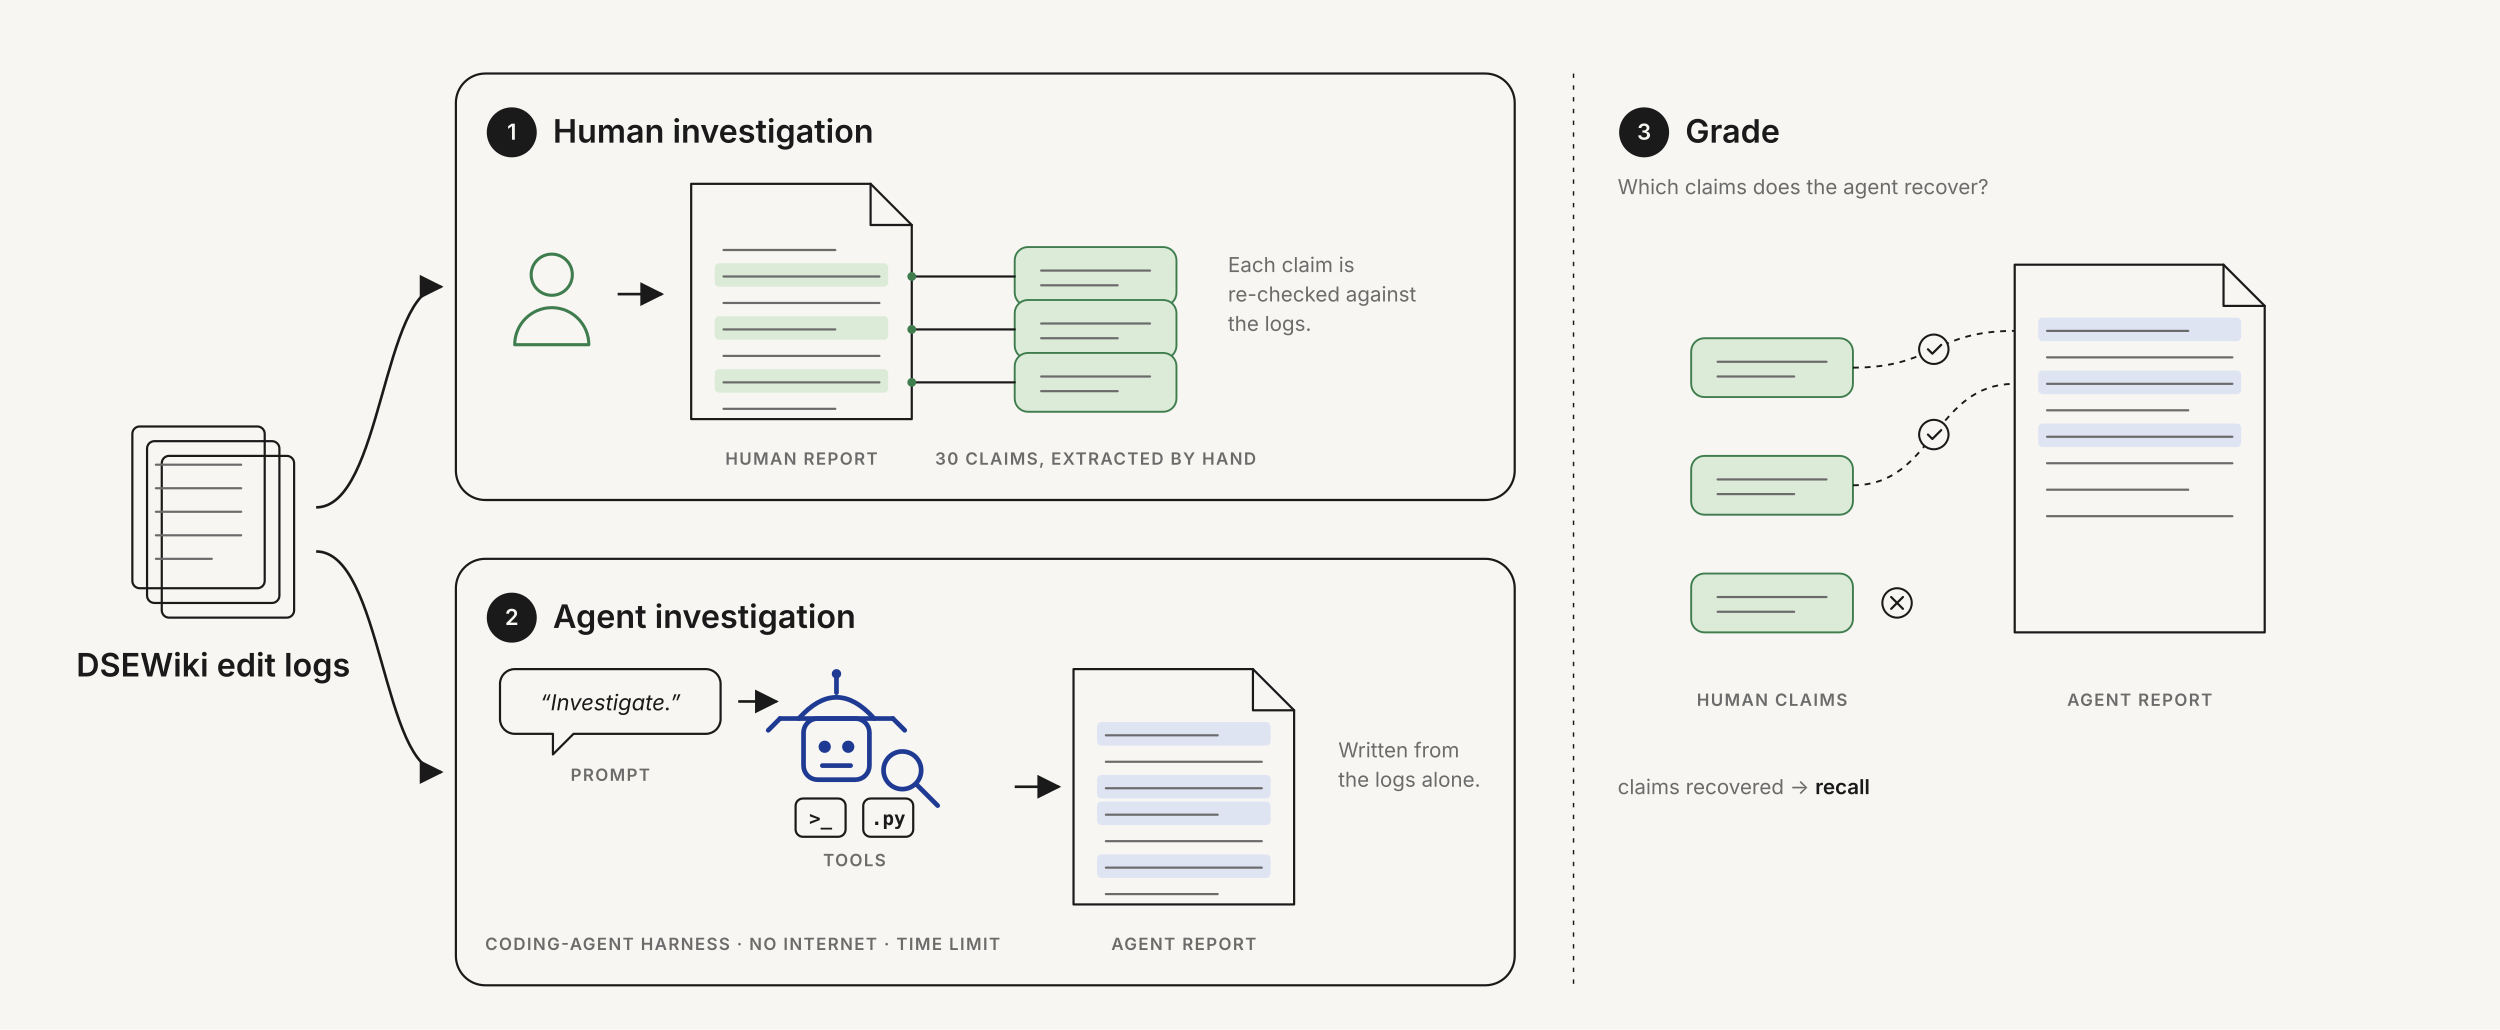
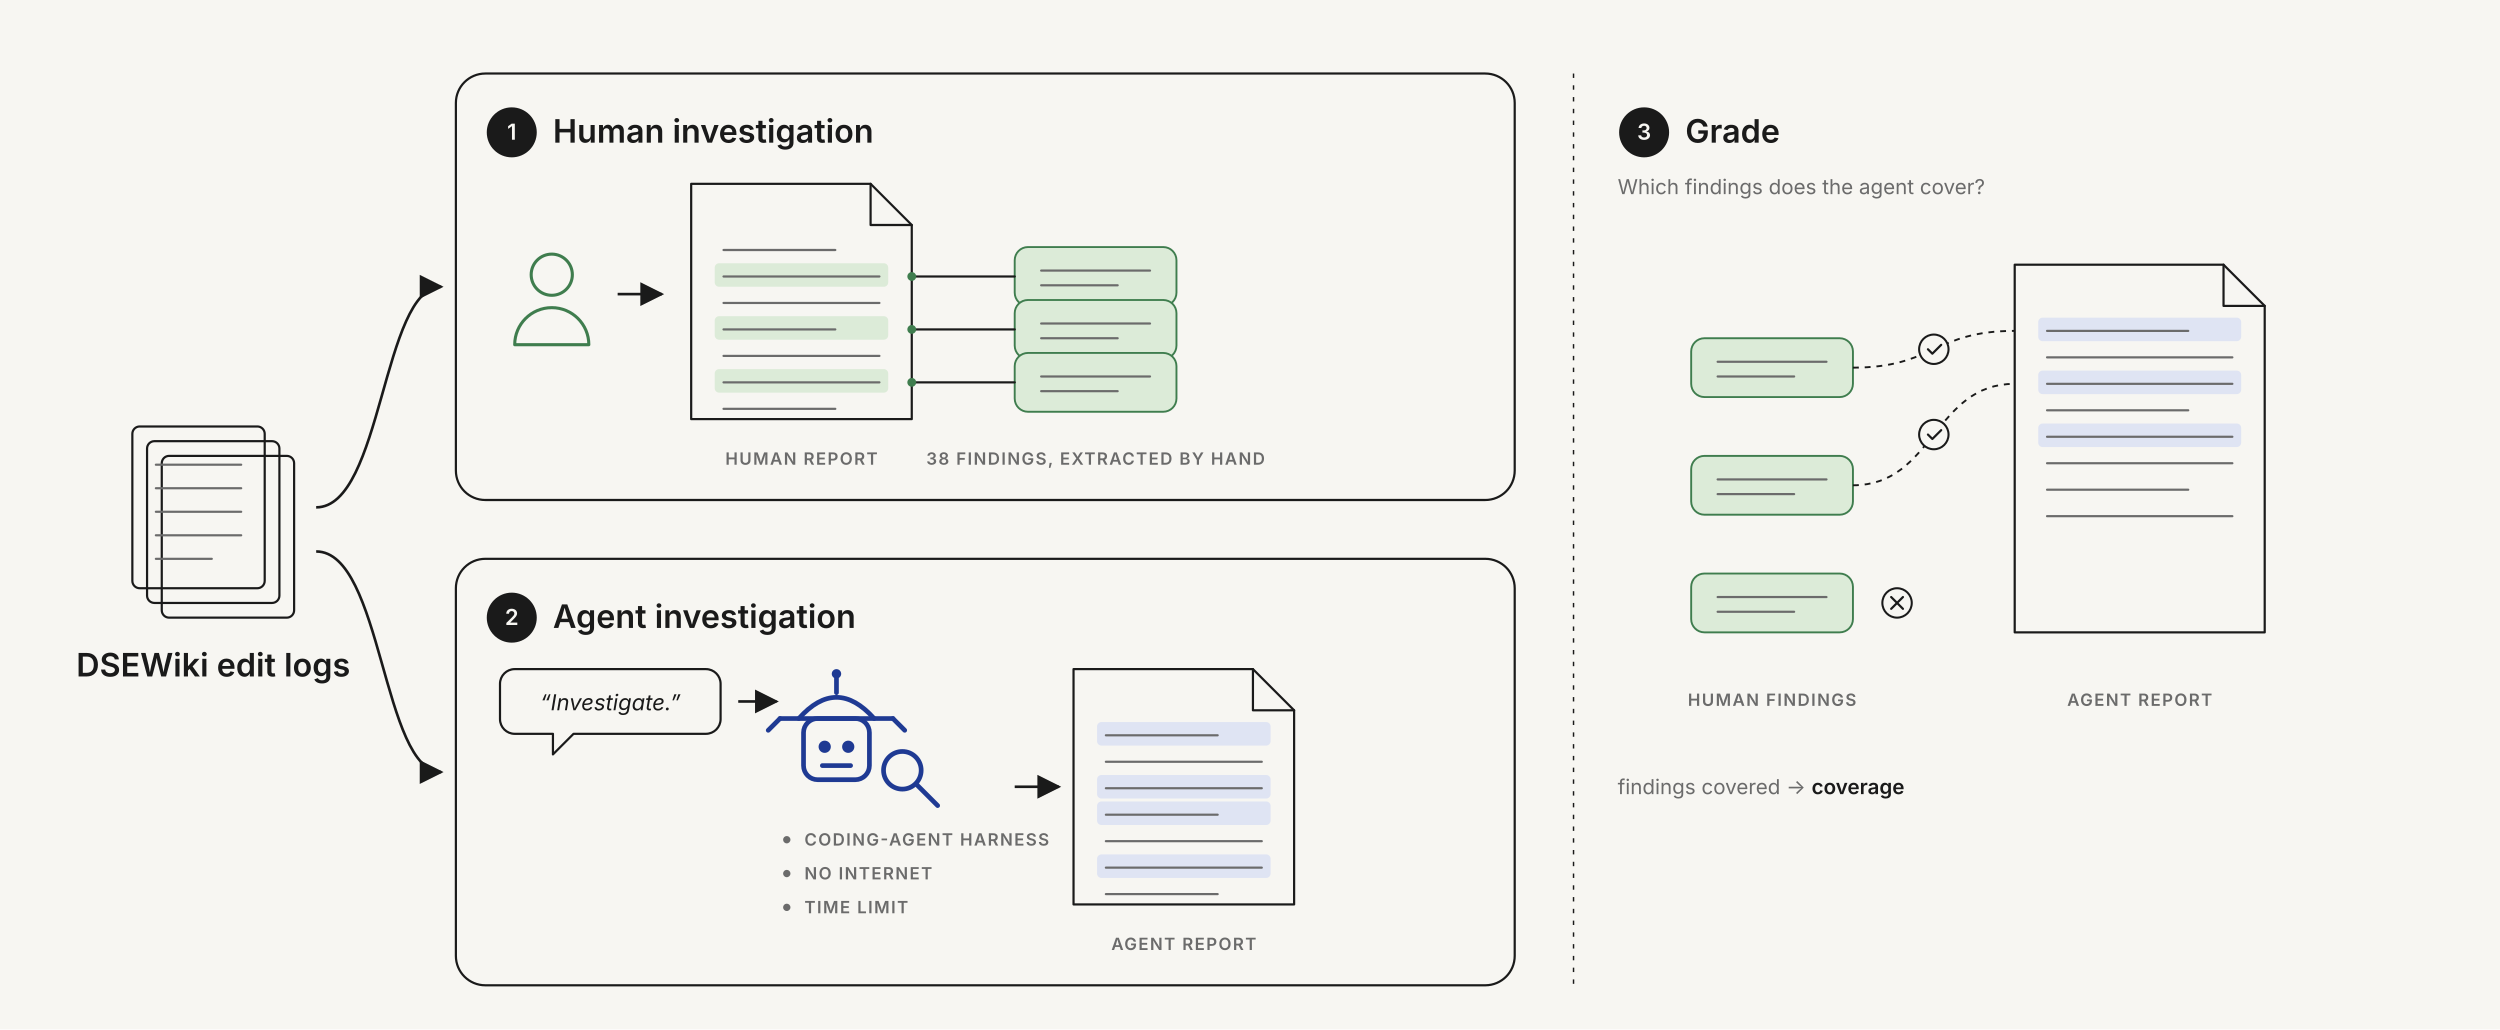
<svg xmlns="http://www.w3.org/2000/svg" viewBox="0 0 1700 700" font-family="Inter, Helvetica, Arial, sans-serif">
  <defs>
    <marker id="arr" viewBox="0 0 10 10" refX="9" refY="5" markerWidth="9" markerHeight="9" orient="auto">
      <path d="M0,0L10,5L0,10z" fill="#1a1a1a" />
    </marker>
    <style>
.card{fill:#f7f6f2;stroke:#1a1a1a;stroke-width:1.5}
.h{font-size:22px;font-weight:600;fill:#1a1a1a}
.sub{font-size:14px;fill:#6b6b6b}
.lab{font-size:11.5px;fill:#6b6b6b;letter-spacing:.08em;font-weight:600}
.mono{font-family:"JetBrains Mono","SF Mono",Menlo,monospace;font-size:13px;fill:#1a1a1a}
.ln{stroke:#1a1a1a;stroke-width:1.5;fill:none;stroke-linecap:round;stroke-linejoin:round}
.tl{stroke:#6b6b6b;stroke-width:1.5;stroke-linecap:round}
.bl{stroke:#1f3a93;stroke-width:2;fill:none;stroke-linecap:round;stroke-linejoin:round}
.gr{stroke:#3f7d4e;stroke-width:1.5;fill:none;stroke-linecap:round;stroke-linejoin:round}
.arrow{stroke:#1a1a1a;stroke-width:1.8;fill:none;marker-end:url(#arr)}
.dash{stroke:#1a1a1a;stroke-width:1.3;fill:none;stroke-dasharray:4 4}
.num{font-size:15px;font-weight:600;fill:#f7f6f2}
</style>
  </defs>
  <rect width="1700" height="700" fill="#f7f6f2" />
  <rect class="ln" fill="#f7f6f2" x="110" y="310.0" width="90" height="110" rx="5" />
  <rect class="ln" fill="#f7f6f2" x="100" y="300.0" width="90" height="110" rx="5" />
  <rect class="ln" fill="#f7f6f2" x="90" y="290.0" width="90" height="110" rx="5" />
  <line class="tl" x1="106" y1="316.0" x2="164" y2="316.0" />
  <line class="tl" x1="106" y1="332.0" x2="164" y2="332.0" />
  <line class="tl" x1="106" y1="348.0" x2="164" y2="348.0" />
  <line class="tl" x1="106" y1="364.0" x2="164" y2="364.0" />
  <line class="tl" x1="106" y1="380.0" x2="144" y2="380.0" />
  <text class="h" x="145" y="460.0" text-anchor="middle" font-size="18">DSEWiki edit logs</text>
  <path class="arrow" d="M215,345.0 C260,345.0 260,195.0 300,195.0" />
  <path class="arrow" d="M215,375.0 C260,375.0 260,525.0 300,525.0" />
  <rect class="card" x="310" y="50" width="720" height="290" rx="20" />
  <circle cx="348" cy="90" r="17" fill="#1a1a1a" />
  <text class="num" x="348" y="95" text-anchor="middle">1</text>
  <text class="h" x="376" y="97">Human investigation</text>
  <g transform="translate(350,170) scale(1.4)">
    <circle class="gr" cx="18" cy="12" r="10" fill="#dcebd8" />
    <path class="gr" fill="#dcebd8" d="M0,46 a18,18 0 0 1 36,0 z" />
  </g>
  <path class="arrow" d="M420,200 h30" />
  <path class="ln" fill="#f7f6f2" d="M470,125 h122 l28,28 v132 h-150 z" />
  <path class="ln" d="M592,125 v28 h28" />
  <line class="tl" x1="492" y1="170" x2="568" y2="170" />
  <rect x="486" y="179" width="118" height="16" rx="3" fill="#dcebd8" />
  <line class="tl" x1="492" y1="188" x2="598" y2="188" />
  <line class="tl" x1="492" y1="206" x2="598" y2="206" />
  <rect x="486" y="215" width="118" height="16" rx="3" fill="#dcebd8" />
  <line class="tl" x1="492" y1="224" x2="568" y2="224" />
  <line class="tl" x1="492" y1="242" x2="598" y2="242" />
  <rect x="486" y="251" width="118" height="16" rx="3" fill="#dcebd8" />
  <line class="tl" x1="492" y1="260" x2="598" y2="260" />
  <line class="tl" x1="492" y1="278" x2="568" y2="278" />
  <text class="lab" x="545" y="316" text-anchor="middle">HUMAN REPORT</text>
  <rect x="690" y="168" width="110" height="40" rx="9" fill="#dcebd8" stroke="#3f7d4e" stroke-width="1.3" />
  <line class="tl" x1="708" y1="184" x2="782" y2="184" />
  <line class="tl" x1="708" y1="194" x2="760" y2="194" />
  <path class="ln" stroke="#3f7d4e" d="M620,188 H690" />
  <circle cx="620" cy="188" r="3" fill="#3f7d4e" />
  <rect x="690" y="204" width="110" height="40" rx="9" fill="#dcebd8" stroke="#3f7d4e" stroke-width="1.3" />
  <line class="tl" x1="708" y1="220" x2="782" y2="220" />
  <line class="tl" x1="708" y1="230" x2="760" y2="230" />
  <path class="ln" stroke="#3f7d4e" d="M620,224 H690" />
  <circle cx="620" cy="224" r="3" fill="#3f7d4e" />
  <rect x="690" y="240" width="110" height="40" rx="9" fill="#dcebd8" stroke="#3f7d4e" stroke-width="1.3" />
  <line class="tl" x1="708" y1="256" x2="782" y2="256" />
  <line class="tl" x1="708" y1="266" x2="760" y2="266" />
  <path class="ln" stroke="#3f7d4e" d="M620,260 H690" />
  <circle cx="620" cy="260" r="3" fill="#3f7d4e" />
-   <text class="lab" x="745" y="316" text-anchor="middle">30 CLAIMS, EXTRACTED BY HAND</text>
-   <text class="sub" x="835" y="185">Each claim is</text>
-   <text class="sub" x="835" y="205">re-checked against</text>
-   <text class="sub" x="835" y="225">the logs.</text>
+   <text class="lab" x="745" y="316" text-anchor="middle">38 FINDINGS, EXTRACTED BY HAND</text>
  <rect class="card" x="310" y="380" width="720" height="290" rx="20" />
  <circle cx="348" cy="420" r="17" fill="#1a1a1a" />
  <text class="num" x="348" y="425" text-anchor="middle">2</text>
  <text class="h" x="376" y="427">Agent investigation</text>
  <path class="ln" fill="#f7f6f2" d="M350,455 h130 a10,10 0 0 1 10,10 v24 a10,10 0 0 1 -10,10 h-90 l-14,14 v-14 h-26 a10,10 0 0 1 -10,-10 v-24 a10,10 0 0 1 10,-10 z" />
  <text x="415.0" y="483" text-anchor="middle" font-size="15" font-style="italic" fill="#1a1a1a">“Investigate.”</text>
-   <text class="lab" x="415.0" y="531" text-anchor="middle">PROMPT</text>
  <path class="arrow" d="M502,477 h26" />
  <g transform="translate(540,463) scale(1.6)">
    <path class="bl" d="M2,16 Q18,-2 34,16" />
    <path class="bl" d="M-6,16 h48" />
    <path class="bl" d="M-6,16 l-5,5 M42,16 l5,5" />
    <rect class="bl" x="4" y="16" width="28" height="26" rx="6" fill="#dfe4f3" />
    <circle cx="13" cy="28" r="2.6" fill="#1f3a93" />
    <circle cx="23" cy="28" r="2.6" fill="#1f3a93" />
    <path class="bl" d="M12,36 h12" />
    <path class="bl" d="M18,5 v-6" />
    <circle cx="18" cy="-3" r="2" fill="#1f3a93" />
    <circle class="bl" cx="46" cy="38" r="8" fill="#f7f6f2" />
    <path class="bl" d="M52,44 l9,9" />
  </g>
-   <rect class="ln" x="541" y="543" width="34" height="26" rx="5" />
-   <text class="mono" x="558" y="561" text-anchor="middle" font-weight="600">&gt;_</text>
-   <rect class="ln" x="587" y="543" width="34" height="26" rx="5" />
-   <text class="mono" x="604" y="561" text-anchor="middle" font-weight="600" font-size="11">.py</text>
-   <text class="lab" x="581" y="589" text-anchor="middle">TOOLS</text>
-   <text class="lab" x="505.0" y="646" text-anchor="middle">CODING-AGENT HARNESS · NO INTERNET · TIME LIMIT</text>
+   <circle cx="535" cy="571" r="2.5" fill="#6b6b6b" />
+   <text class="lab" x="547" y="575">CODING-AGENT HARNESS</text>
+   <circle cx="535" cy="594" r="2.5" fill="#6b6b6b" />
+   <text class="lab" x="547" y="598">NO INTERNET</text>
+   <circle cx="535" cy="617" r="2.5" fill="#6b6b6b" />
+   <text class="lab" x="547" y="621">TIME LIMIT</text>
  <path class="arrow" d="M690,535 h30" />
  <path class="ln" fill="#f7f6f2" d="M730,455 h122 l28,28 v132 h-150 z" />
  <path class="ln" d="M852,455 v28 h28" />
  <rect x="746" y="491" width="118" height="16" rx="3" fill="#dfe4f3" />
  <line class="tl" x1="752" y1="500" x2="828" y2="500" />
  <line class="tl" x1="752" y1="518" x2="858" y2="518" />
  <rect x="746" y="527" width="118" height="16" rx="3" fill="#dfe4f3" />
  <line class="tl" x1="752" y1="536" x2="858" y2="536" />
  <rect x="746" y="545" width="118" height="16" rx="3" fill="#dfe4f3" />
  <line class="tl" x1="752" y1="554" x2="828" y2="554" />
  <line class="tl" x1="752" y1="572" x2="858" y2="572" />
  <rect x="746" y="581" width="118" height="16" rx="3" fill="#dfe4f3" />
  <line class="tl" x1="752" y1="590" x2="858" y2="590" />
  <line class="tl" x1="752" y1="608" x2="828" y2="608" />
  <text class="lab" x="805" y="646" text-anchor="middle">AGENT REPORT</text>
-   <text class="sub" x="910" y="515">Written from</text>
-   <text class="sub" x="910" y="535">the logs alone.</text>
  <line x1="1070" y1="50" x2="1070" y2="670" stroke="#1a1a1a" stroke-width="1" stroke-dasharray="3 5" />
  <circle cx="1118" cy="90" r="17" fill="#1a1a1a" />
  <text class="num" x="1118" y="95" text-anchor="middle">3</text>
  <text class="h" x="1146" y="97">Grade</text>
-   <text class="sub" x="1100" y="132">Which claims does the agent recover?</text>
+   <text class="sub" x="1100" y="132">Which findings does the agent cover?</text>
  <rect x="1150" y="230" width="110" height="40" rx="9" fill="#dcebd8" stroke="#3f7d4e" stroke-width="1.3" />
  <line class="tl" x1="1168" y1="246" x2="1242" y2="246" />
  <line class="tl" x1="1168" y1="256" x2="1220" y2="256" />
  <rect x="1150" y="310" width="110" height="40" rx="9" fill="#dcebd8" stroke="#3f7d4e" stroke-width="1.3" />
  <line class="tl" x1="1168" y1="326" x2="1242" y2="326" />
  <line class="tl" x1="1168" y1="336" x2="1220" y2="336" />
  <rect x="1150" y="390" width="110" height="40" rx="9" fill="#dcebd8" stroke="#3f7d4e" stroke-width="1.3" />
  <line class="tl" x1="1168" y1="406" x2="1242" y2="406" />
  <line class="tl" x1="1168" y1="416" x2="1220" y2="416" />
-   <text class="lab" x="1205" y="480" text-anchor="middle">HUMAN CLAIMS</text>
+   <text class="lab" x="1205" y="480" text-anchor="middle">HUMAN FINDINGS</text>
  <path class="ln" fill="#f7f6f2" d="M1370,180 h142 l28,28 v222 h-170 z" />
  <path class="ln" d="M1512,180 v28 h28" />
  <rect x="1386" y="216" width="138" height="16" rx="3" fill="#dfe4f3" />
  <line class="tl" x1="1392" y1="225" x2="1488" y2="225" />
  <line class="tl" x1="1392" y1="243" x2="1518" y2="243" />
  <rect x="1386" y="252" width="138" height="16" rx="3" fill="#dfe4f3" />
  <line class="tl" x1="1392" y1="261" x2="1518" y2="261" />
  <line class="tl" x1="1392" y1="279" x2="1488" y2="279" />
  <rect x="1386" y="288" width="138" height="16" rx="3" fill="#dfe4f3" />
  <line class="tl" x1="1392" y1="297" x2="1518" y2="297" />
  <line class="tl" x1="1392" y1="315" x2="1518" y2="315" />
  <line class="tl" x1="1392" y1="333" x2="1488" y2="333" />
  <line class="tl" x1="1392" y1="351" x2="1518" y2="351" />
  <text class="lab" x="1455" y="480" text-anchor="middle">AGENT REPORT</text>
  <path class="dash" d="M1260,250 C1315,250 1315,225 1370,225" />
  <circle cx="1315" cy="237.5" r="10" fill="#f7f6f2" stroke="#1a1a1a" stroke-width="1.4" />
  <path class="ln" d="M1311,237.5 l3,3 l6,-6" />
  <path class="dash" d="M1260,330 C1315,330 1315,261 1370,261" />
  <circle cx="1315" cy="295.5" r="10" fill="#f7f6f2" stroke="#1a1a1a" stroke-width="1.4" />
  <path class="ln" d="M1311,295.5 l3,3 l6,-6" />
  <circle cx="1290" cy="410" r="10" fill="#f7f6f2" stroke="#1a1a1a" stroke-width="1.4" />
  <path class="ln" d="M1286,406 l8,8 M1294,406 l-8,8" />
-   <text class="sub" x="1100" y="540">claims recovered → <tspan fill="#1a1a1a" font-weight="600">recall</tspan>
+   <text class="sub" x="1100" y="540">findings covered → <tspan fill="#1a1a1a" font-weight="600">coverage</tspan>
  </text>
</svg>
